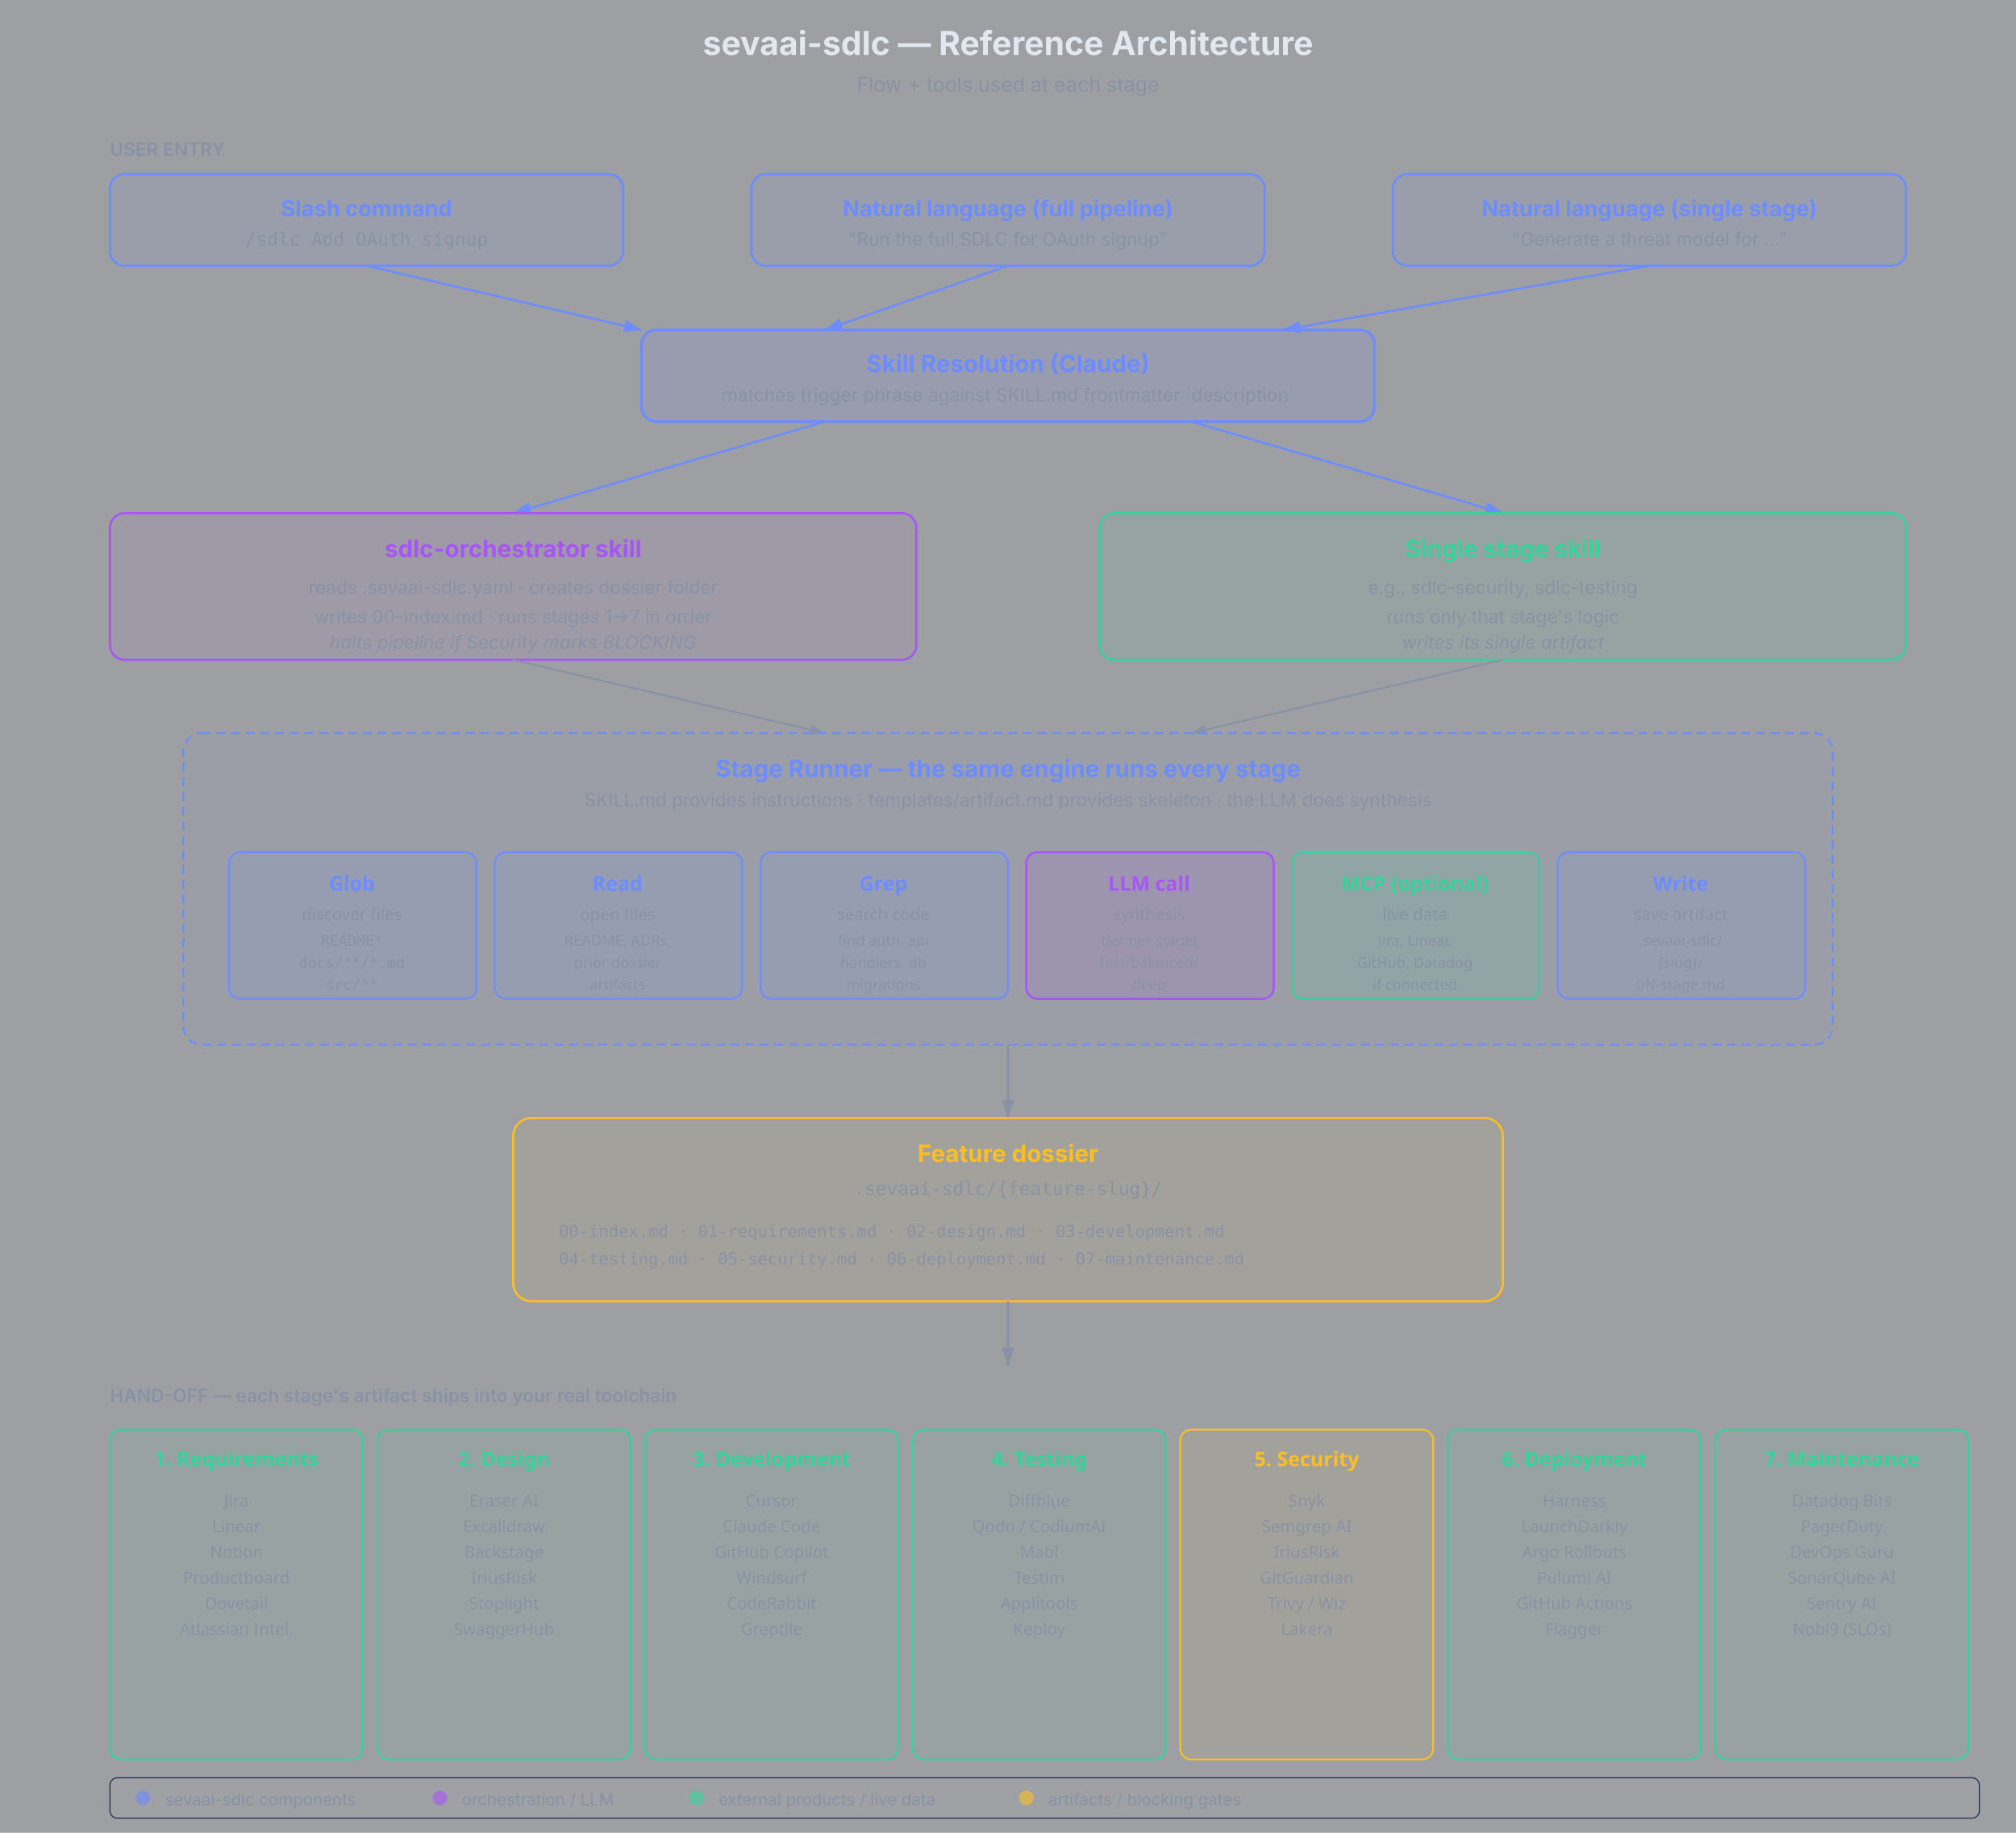
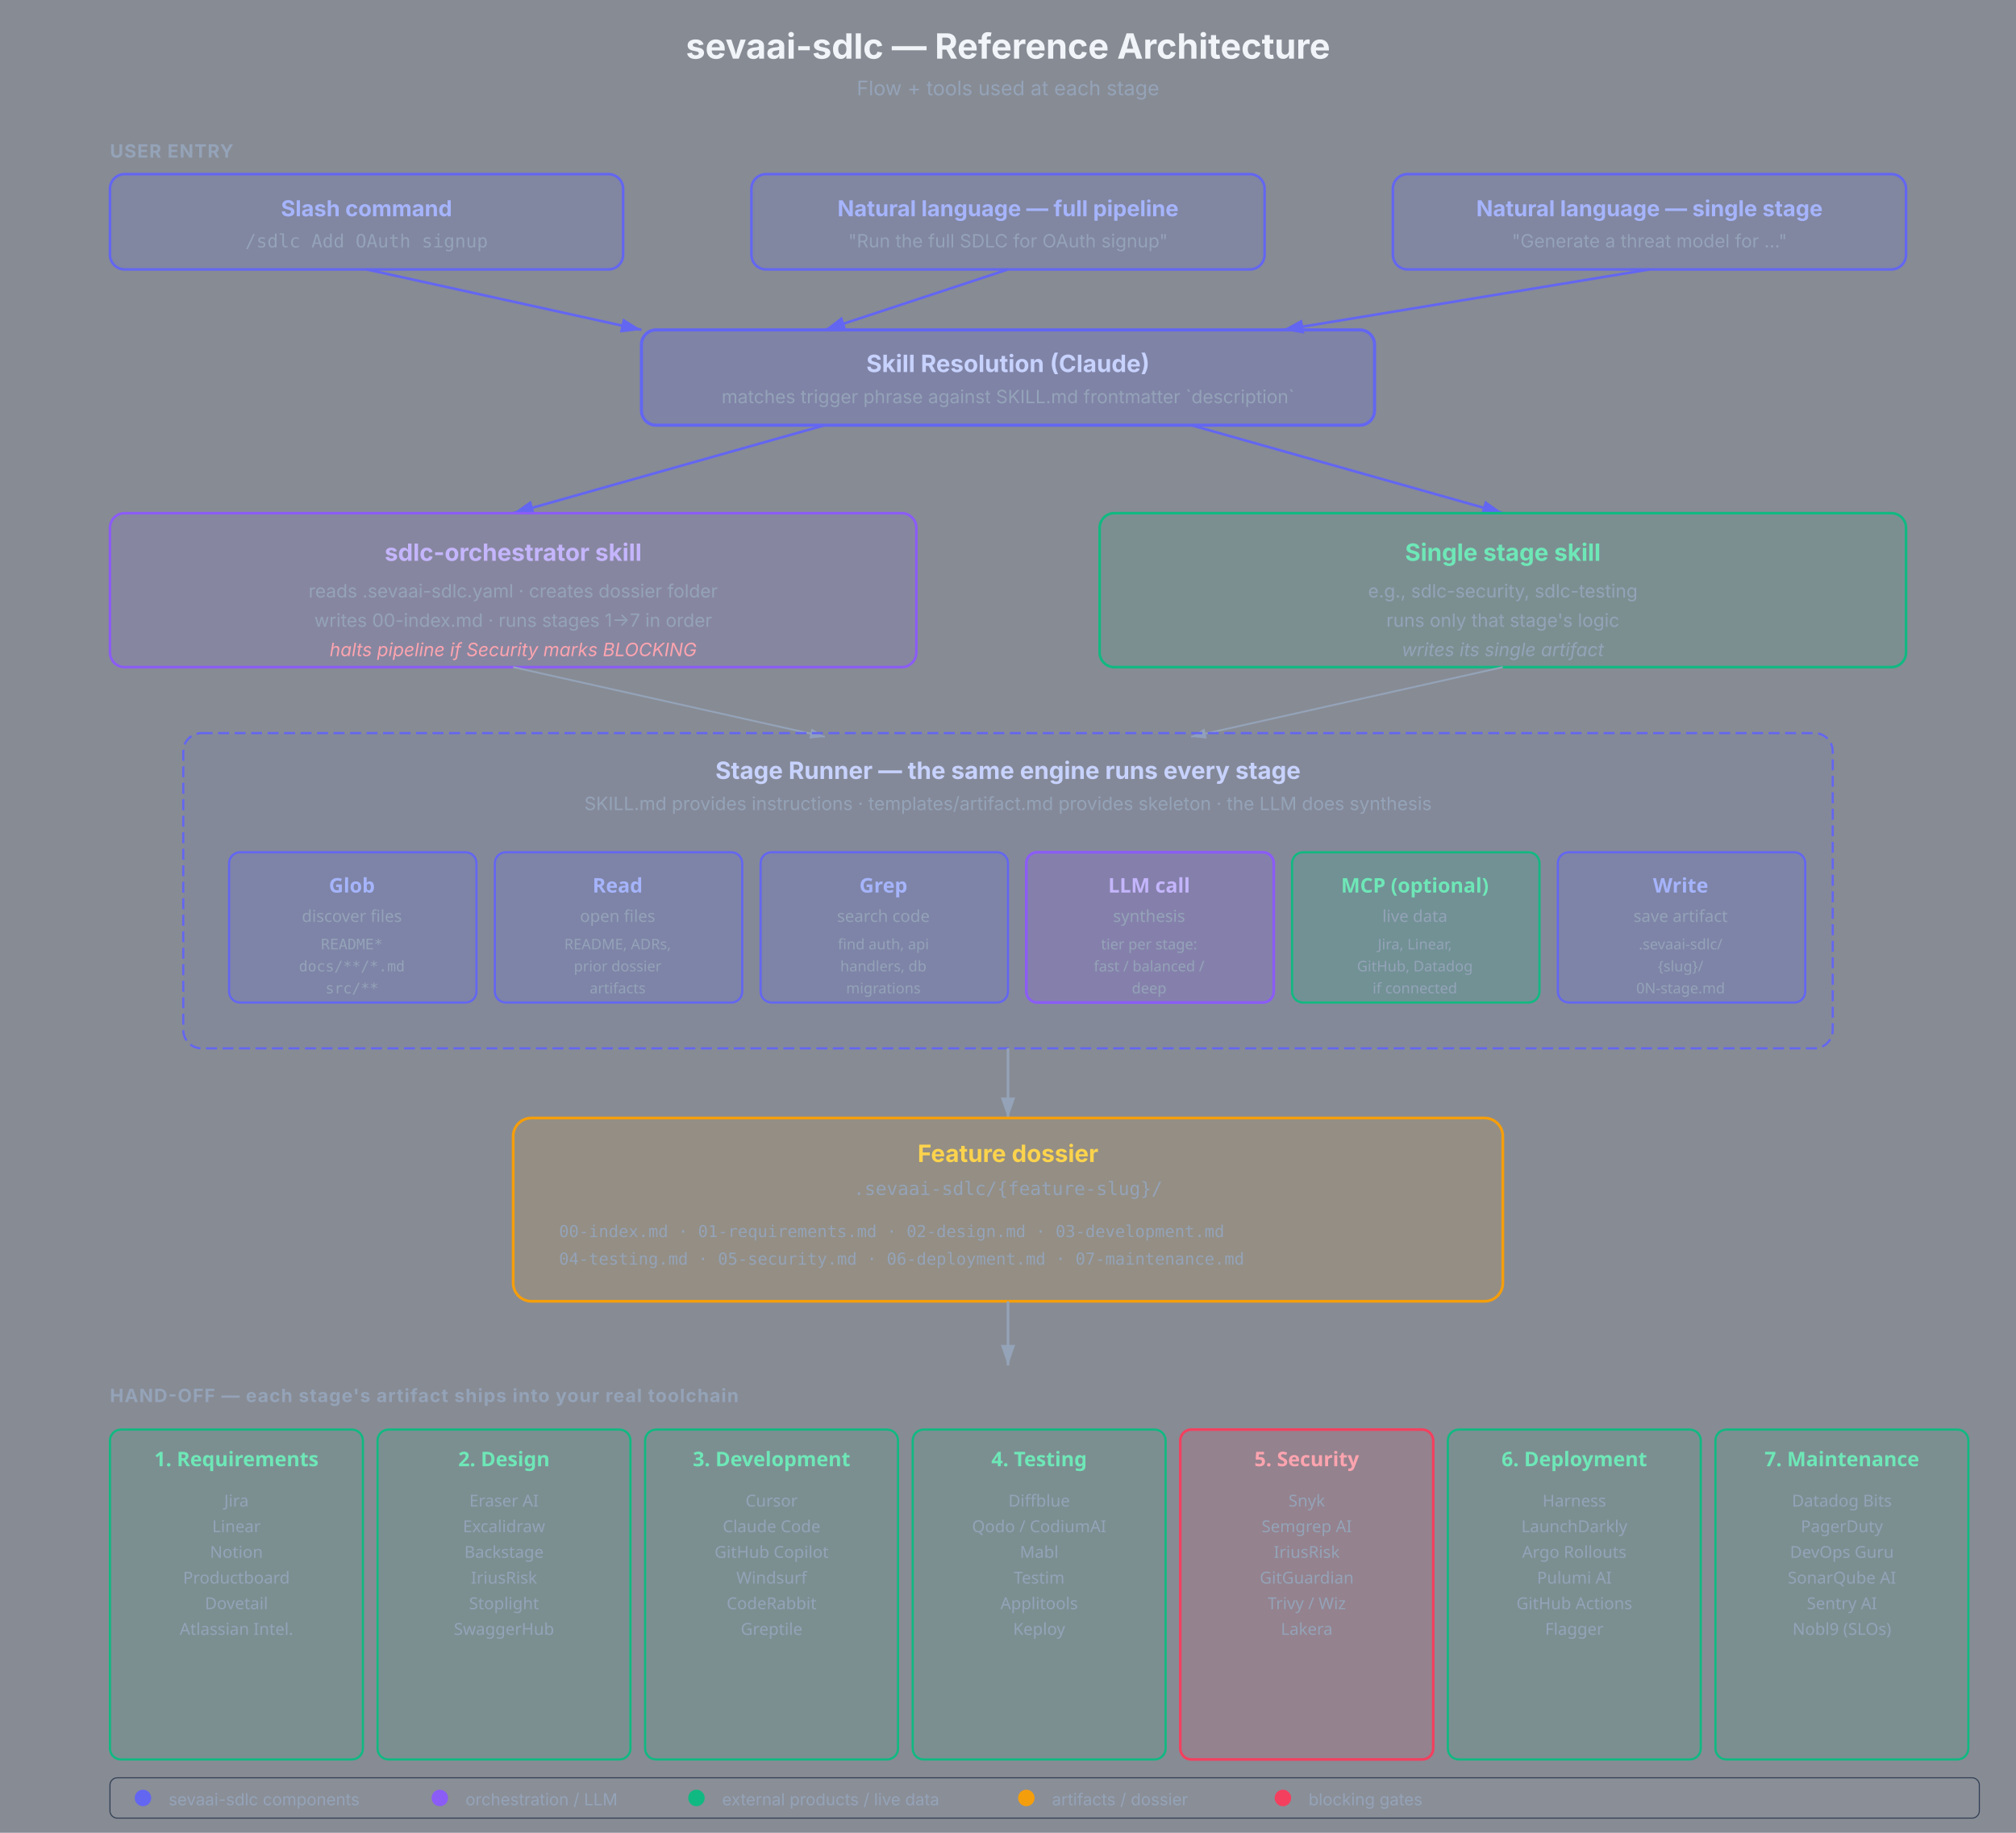
<svg xmlns="http://www.w3.org/2000/svg" viewBox="0 0 1100 1000" role="img" style="font-family: system-ui, -apple-system, sans-serif;">
  <defs>
    <marker id="arrow" viewBox="0 0 10 7" refX="10" refY="3.5" markerWidth="8" markerHeight="6" orient="auto">
-       <path d="M0,0 L10,3.5 L0,7z" fill="#8892a4" />
+       <path d="M0,0 L10,3.5 L0,7z" fill="#94a3b8" />
    </marker>
-     <marker id="arrow-blue" viewBox="0 0 10 7" refX="10" refY="3.5" markerWidth="8" markerHeight="6" orient="auto">
-       <path d="M0,0 L10,3.5 L0,7z" fill="#6c8cff" />
+     <marker id="arrow-indigo" viewBox="0 0 10 7" refX="10" refY="3.5" markerWidth="8" markerHeight="6" orient="auto">
+       <path d="M0,0 L10,3.5 L0,7z" fill="#6366f1" />
    </marker>
  </defs>
-   <rect width="1100" height="1000" fill="var(--bg-color, #0a0e1a)" opacity="0.4" />
-   <text x="550" y="30" text-anchor="middle" fill="var(--text-color, #e2e8f0)" font-size="18" font-weight="700">sevaai-sdlc — Reference Architecture</text>
-   <text x="550" y="50" text-anchor="middle" fill="var(--text-color-secondary, #8892a4)" font-size="11">Flow + tools used at each stage</text>
-   <text x="60" y="85" fill="var(--text-color-secondary, #8892a4)" font-size="10" font-weight="600">USER ENTRY</text>
-   <rect x="60" y="95" width="280" height="50" rx="8" fill="rgba(108,140,255,0.08)" stroke="#6c8cff" stroke-width="1.2" />
-   <text x="200" y="118" text-anchor="middle" fill="#6c8cff" font-size="12" font-weight="700">Slash command</text>
-   <text x="200" y="134" text-anchor="middle" fill="var(--text-color-secondary, #8892a4)" font-size="10" font-family="monospace">/sdlc Add OAuth signup</text>
-   <rect x="410" y="95" width="280" height="50" rx="8" fill="rgba(108,140,255,0.08)" stroke="#6c8cff" stroke-width="1.2" />
-   <text x="550" y="118" text-anchor="middle" fill="#6c8cff" font-size="12" font-weight="700">Natural language (full pipeline)</text>
-   <text x="550" y="134" text-anchor="middle" fill="var(--text-color-secondary, #8892a4)" font-size="10">"Run the full SDLC for OAuth signup"</text>
-   <rect x="760" y="95" width="280" height="50" rx="8" fill="rgba(108,140,255,0.08)" stroke="#6c8cff" stroke-width="1.2" />
-   <text x="900" y="118" text-anchor="middle" fill="#6c8cff" font-size="12" font-weight="700">Natural language (single stage)</text>
-   <text x="900" y="134" text-anchor="middle" fill="var(--text-color-secondary, #8892a4)" font-size="10">"Generate a threat model for ..."</text>
-   <line x1="200" y1="145" x2="350" y2="180" stroke="#6c8cff" stroke-width="1.2" marker-end="url(#arrow-blue)" />
-   <line x1="550" y1="145" x2="450" y2="180" stroke="#6c8cff" stroke-width="1.2" marker-end="url(#arrow-blue)" />
-   <line x1="900" y1="145" x2="700" y2="180" stroke="#6c8cff" stroke-width="1.2" marker-end="url(#arrow-blue)" />
-   <rect x="350" y="180" width="400" height="50" rx="8" fill="rgba(108,140,255,0.12)" stroke="#6c8cff" stroke-width="1.5" />
-   <text x="550" y="203" text-anchor="middle" fill="#6c8cff" font-size="13" font-weight="700">Skill Resolution (Claude)</text>
-   <text x="550" y="219" text-anchor="middle" fill="var(--text-color-secondary, #8892a4)" font-size="10">matches trigger phrase against SKILL.md frontmatter `description`</text>
-   <line x1="450" y1="230" x2="280" y2="280" stroke="#6c8cff" stroke-width="1.2" marker-end="url(#arrow-blue)" />
-   <line x1="650" y1="230" x2="820" y2="280" stroke="#6c8cff" stroke-width="1.2" marker-end="url(#arrow-blue)" />
-   <rect x="60" y="280" width="440" height="80" rx="8" fill="rgba(168,85,247,0.06)" stroke="#a855f7" stroke-width="1.2" />
-   <text x="280" y="304" text-anchor="middle" fill="#a855f7" font-size="13" font-weight="700">sdlc-orchestrator skill</text>
-   <text x="280" y="324" text-anchor="middle" fill="var(--text-color-secondary, #8892a4)" font-size="10">reads .sevaai-sdlc.yaml · creates dossier folder</text>
-   <text x="280" y="340" text-anchor="middle" fill="var(--text-color-secondary, #8892a4)" font-size="10">writes 00-index.md · runs stages 1-&gt;7 in order</text>
-   <text x="280" y="354" text-anchor="middle" fill="var(--text-color-secondary, #8892a4)" font-size="10" font-style="italic">halts pipeline if Security marks BLOCKING</text>
-   <rect x="600" y="280" width="440" height="80" rx="8" fill="rgba(52,211,153,0.06)" stroke="#34d399" stroke-width="1.2" />
-   <text x="820" y="304" text-anchor="middle" fill="#34d399" font-size="13" font-weight="700">Single stage skill</text>
-   <text x="820" y="324" text-anchor="middle" fill="var(--text-color-secondary, #8892a4)" font-size="10">e.g., sdlc-security, sdlc-testing</text>
-   <text x="820" y="340" text-anchor="middle" fill="var(--text-color-secondary, #8892a4)" font-size="10">runs only that stage's logic</text>
-   <text x="820" y="354" text-anchor="middle" fill="var(--text-color-secondary, #8892a4)" font-size="10" font-style="italic">writes its single artifact</text>
-   <line x1="280" y1="360" x2="450" y2="400" stroke="#8892a4" stroke-width="1" marker-end="url(#arrow)" />
-   <line x1="820" y1="360" x2="650" y2="400" stroke="#8892a4" stroke-width="1" marker-end="url(#arrow)" />
-   <rect x="100" y="400" width="900" height="170" rx="10" fill="rgba(108,140,255,0.04)" stroke="#6c8cff" stroke-width="1" stroke-dasharray="5,3" />
-   <text x="550" y="424" text-anchor="middle" fill="#6c8cff" font-size="13" font-weight="700">Stage Runner — the same engine runs every stage</text>
-   <text x="550" y="440" text-anchor="middle" fill="var(--text-color-secondary, #8892a4)" font-size="10">SKILL.md provides instructions · templates/artifact.md provides skeleton · the LLM does synthesis</text>
+   <rect width="1100" height="1000" fill="var(--bg-color, #0f172a)" opacity="0.5" />
+   <text x="550" y="32" text-anchor="middle" fill="var(--text-color, #f1f5f9)" font-size="19" font-weight="700">sevaai-sdlc — Reference Architecture</text>
+   <text x="550" y="52" text-anchor="middle" fill="var(--text-color-secondary, #94a3b8)" font-size="11">Flow + tools used at each stage</text>
+   <text x="60" y="86" fill="var(--text-color-secondary, #94a3b8)" font-size="10" font-weight="700" letter-spacing="0.05em">USER ENTRY</text>
+   <rect x="60" y="95" width="280" height="52" rx="8" fill="rgba(99,102,241,0.14)" stroke="#6366f1" stroke-width="1.4" />
+   <text x="200" y="118" text-anchor="middle" fill="#a5b4fc" font-size="12" font-weight="700">Slash command</text>
+   <text x="200" y="135" text-anchor="middle" fill="var(--text-color-secondary, #94a3b8)" font-size="10" font-family="ui-monospace, SFMono-Regular, Menlo, monospace">/sdlc Add OAuth signup</text>
+   <rect x="410" y="95" width="280" height="52" rx="8" fill="rgba(99,102,241,0.14)" stroke="#6366f1" stroke-width="1.4" />
+   <text x="550" y="118" text-anchor="middle" fill="#a5b4fc" font-size="12" font-weight="700">Natural language — full pipeline</text>
+   <text x="550" y="135" text-anchor="middle" fill="var(--text-color-secondary, #94a3b8)" font-size="10">"Run the full SDLC for OAuth signup"</text>
+   <rect x="760" y="95" width="280" height="52" rx="8" fill="rgba(99,102,241,0.14)" stroke="#6366f1" stroke-width="1.4" />
+   <text x="900" y="118" text-anchor="middle" fill="#a5b4fc" font-size="12" font-weight="700">Natural language — single stage</text>
+   <text x="900" y="135" text-anchor="middle" fill="var(--text-color-secondary, #94a3b8)" font-size="10">"Generate a threat model for ..."</text>
+   <line x1="200" y1="147" x2="350" y2="180" stroke="#6366f1" stroke-width="1.4" marker-end="url(#arrow-indigo)" />
+   <line x1="550" y1="147" x2="450" y2="180" stroke="#6366f1" stroke-width="1.4" marker-end="url(#arrow-indigo)" />
+   <line x1="900" y1="147" x2="700" y2="180" stroke="#6366f1" stroke-width="1.4" marker-end="url(#arrow-indigo)" />
+   <rect x="350" y="180" width="400" height="52" rx="8" fill="rgba(99,102,241,0.20)" stroke="#6366f1" stroke-width="1.7" />
+   <text x="550" y="203" text-anchor="middle" fill="#c7d2fe" font-size="13" font-weight="700">Skill Resolution (Claude)</text>
+   <text x="550" y="220" text-anchor="middle" fill="var(--text-color-secondary, #94a3b8)" font-size="10">matches trigger phrase against SKILL.md frontmatter `description`</text>
+   <line x1="450" y1="232" x2="280" y2="280" stroke="#6366f1" stroke-width="1.4" marker-end="url(#arrow-indigo)" />
+   <line x1="650" y1="232" x2="820" y2="280" stroke="#6366f1" stroke-width="1.4" marker-end="url(#arrow-indigo)" />
+   <rect x="60" y="280" width="440" height="84" rx="8" fill="rgba(139,92,246,0.12)" stroke="#8b5cf6" stroke-width="1.4" />
+   <text x="280" y="306" text-anchor="middle" fill="#c4b5fd" font-size="13" font-weight="700">sdlc-orchestrator skill</text>
+   <text x="280" y="326" text-anchor="middle" fill="var(--text-color-secondary, #94a3b8)" font-size="10">reads .sevaai-sdlc.yaml · creates dossier folder</text>
+   <text x="280" y="342" text-anchor="middle" fill="var(--text-color-secondary, #94a3b8)" font-size="10">writes 00-index.md · runs stages 1-&gt;7 in order</text>
+   <text x="280" y="358" text-anchor="middle" fill="#fda4af" font-size="10" font-style="italic">halts pipeline if Security marks BLOCKING</text>
+   <rect x="600" y="280" width="440" height="84" rx="8" fill="rgba(16,185,129,0.10)" stroke="#10b981" stroke-width="1.4" />
+   <text x="820" y="306" text-anchor="middle" fill="#6ee7b7" font-size="13" font-weight="700">Single stage skill</text>
+   <text x="820" y="326" text-anchor="middle" fill="var(--text-color-secondary, #94a3b8)" font-size="10">e.g., sdlc-security, sdlc-testing</text>
+   <text x="820" y="342" text-anchor="middle" fill="var(--text-color-secondary, #94a3b8)" font-size="10">runs only that stage's logic</text>
+   <text x="820" y="358" text-anchor="middle" fill="var(--text-color-secondary, #94a3b8)" font-size="10" font-style="italic">writes its single artifact</text>
+   <line x1="280" y1="364" x2="450" y2="402" stroke="#94a3b8" stroke-width="1" marker-end="url(#arrow)" />
+   <line x1="820" y1="364" x2="650" y2="402" stroke="#94a3b8" stroke-width="1" marker-end="url(#arrow)" />
+   <rect x="100" y="400" width="900" height="172" rx="10" fill="rgba(99,102,241,0.06)" stroke="#6366f1" stroke-width="1.2" stroke-dasharray="6,3" />
+   <text x="550" y="425" text-anchor="middle" fill="#c7d2fe" font-size="13" font-weight="700">Stage Runner — the same engine runs every stage</text>
+   <text x="550" y="442" text-anchor="middle" fill="var(--text-color-secondary, #94a3b8)" font-size="10">SKILL.md provides instructions · templates/artifact.md provides skeleton · the LLM does synthesis</text>
  <g font-family="system-ui">
-     <rect x="125" y="465" width="135" height="80" rx="6" fill="rgba(108,140,255,0.10)" stroke="#6c8cff" stroke-width="1" />
-     <text x="192" y="486" text-anchor="middle" fill="#6c8cff" font-size="11" font-weight="700">Glob</text>
-     <text x="192" y="502" text-anchor="middle" fill="var(--text-color-secondary, #8892a4)" font-size="9">discover files</text>
-     <text x="192" y="516" text-anchor="middle" fill="var(--text-color-secondary, #8892a4)" font-size="8" font-family="monospace">README*</text>
-     <text x="192" y="528" text-anchor="middle" fill="var(--text-color-secondary, #8892a4)" font-size="8" font-family="monospace">docs/**/*.md</text>
-     <text x="192" y="540" text-anchor="middle" fill="var(--text-color-secondary, #8892a4)" font-size="8" font-family="monospace">src/**</text>
-     <rect x="270" y="465" width="135" height="80" rx="6" fill="rgba(108,140,255,0.10)" stroke="#6c8cff" stroke-width="1" />
-     <text x="337" y="486" text-anchor="middle" fill="#6c8cff" font-size="11" font-weight="700">Read</text>
-     <text x="337" y="502" text-anchor="middle" fill="var(--text-color-secondary, #8892a4)" font-size="9">open files</text>
-     <text x="337" y="516" text-anchor="middle" fill="var(--text-color-secondary, #8892a4)" font-size="8">README, ADRs,</text>
-     <text x="337" y="528" text-anchor="middle" fill="var(--text-color-secondary, #8892a4)" font-size="8">prior dossier</text>
-     <text x="337" y="540" text-anchor="middle" fill="var(--text-color-secondary, #8892a4)" font-size="8">artifacts</text>
-     <rect x="415" y="465" width="135" height="80" rx="6" fill="rgba(108,140,255,0.10)" stroke="#6c8cff" stroke-width="1" />
-     <text x="482" y="486" text-anchor="middle" fill="#6c8cff" font-size="11" font-weight="700">Grep</text>
-     <text x="482" y="502" text-anchor="middle" fill="var(--text-color-secondary, #8892a4)" font-size="9">search code</text>
-     <text x="482" y="516" text-anchor="middle" fill="var(--text-color-secondary, #8892a4)" font-size="8">find auth, api</text>
-     <text x="482" y="528" text-anchor="middle" fill="var(--text-color-secondary, #8892a4)" font-size="8">handlers, db</text>
-     <text x="482" y="540" text-anchor="middle" fill="var(--text-color-secondary, #8892a4)" font-size="8">migrations</text>
-     <rect x="560" y="465" width="135" height="80" rx="6" fill="rgba(168,85,247,0.12)" stroke="#a855f7" stroke-width="1.2" />
-     <text x="627" y="486" text-anchor="middle" fill="#a855f7" font-size="11" font-weight="700">LLM call</text>
-     <text x="627" y="502" text-anchor="middle" fill="var(--text-color-secondary, #8892a4)" font-size="9">synthesis</text>
-     <text x="627" y="516" text-anchor="middle" fill="var(--text-color-secondary, #8892a4)" font-size="8">tier per stage:</text>
-     <text x="627" y="528" text-anchor="middle" fill="var(--text-color-secondary, #8892a4)" font-size="8">fast/balanced/</text>
-     <text x="627" y="540" text-anchor="middle" fill="var(--text-color-secondary, #8892a4)" font-size="8">deep</text>
-     <rect x="705" y="465" width="135" height="80" rx="6" fill="rgba(52,211,153,0.10)" stroke="#34d399" stroke-width="1" />
-     <text x="772" y="486" text-anchor="middle" fill="#34d399" font-size="11" font-weight="700">MCP (optional)</text>
-     <text x="772" y="502" text-anchor="middle" fill="var(--text-color-secondary, #8892a4)" font-size="9">live data</text>
-     <text x="772" y="516" text-anchor="middle" fill="var(--text-color-secondary, #8892a4)" font-size="8">Jira, Linear,</text>
-     <text x="772" y="528" text-anchor="middle" fill="var(--text-color-secondary, #8892a4)" font-size="8">GitHub, Datadog</text>
-     <text x="772" y="540" text-anchor="middle" fill="var(--text-color-secondary, #8892a4)" font-size="8">if connected</text>
-     <rect x="850" y="465" width="135" height="80" rx="6" fill="rgba(108,140,255,0.10)" stroke="#6c8cff" stroke-width="1" />
-     <text x="917" y="486" text-anchor="middle" fill="#6c8cff" font-size="11" font-weight="700">Write</text>
-     <text x="917" y="502" text-anchor="middle" fill="var(--text-color-secondary, #8892a4)" font-size="9">save artifact</text>
-     <text x="917" y="516" text-anchor="middle" fill="var(--text-color-secondary, #8892a4)" font-size="8">.sevaai-sdlc/</text>
-     <text x="917" y="528" text-anchor="middle" fill="var(--text-color-secondary, #8892a4)" font-size="8">{slug}/</text>
-     <text x="917" y="540" text-anchor="middle" fill="var(--text-color-secondary, #8892a4)" font-size="8">0N-stage.md</text>
+     <rect x="125" y="465" width="135" height="82" rx="6" fill="rgba(99,102,241,0.16)" stroke="#6366f1" stroke-width="1.2" />
+     <text x="192" y="487" text-anchor="middle" fill="#a5b4fc" font-size="11" font-weight="700">Glob</text>
+     <text x="192" y="503" text-anchor="middle" fill="var(--text-color-secondary, #94a3b8)" font-size="9">discover files</text>
+     <text x="192" y="518" text-anchor="middle" fill="var(--text-color-secondary, #94a3b8)" font-size="8" font-family="ui-monospace, monospace">README*</text>
+     <text x="192" y="530" text-anchor="middle" fill="var(--text-color-secondary, #94a3b8)" font-size="8" font-family="ui-monospace, monospace">docs/**/*.md</text>
+     <text x="192" y="542" text-anchor="middle" fill="var(--text-color-secondary, #94a3b8)" font-size="8" font-family="ui-monospace, monospace">src/**</text>
+     <rect x="270" y="465" width="135" height="82" rx="6" fill="rgba(99,102,241,0.16)" stroke="#6366f1" stroke-width="1.2" />
+     <text x="337" y="487" text-anchor="middle" fill="#a5b4fc" font-size="11" font-weight="700">Read</text>
+     <text x="337" y="503" text-anchor="middle" fill="var(--text-color-secondary, #94a3b8)" font-size="9">open files</text>
+     <text x="337" y="518" text-anchor="middle" fill="var(--text-color-secondary, #94a3b8)" font-size="8">README, ADRs,</text>
+     <text x="337" y="530" text-anchor="middle" fill="var(--text-color-secondary, #94a3b8)" font-size="8">prior dossier</text>
+     <text x="337" y="542" text-anchor="middle" fill="var(--text-color-secondary, #94a3b8)" font-size="8">artifacts</text>
+     <rect x="415" y="465" width="135" height="82" rx="6" fill="rgba(99,102,241,0.16)" stroke="#6366f1" stroke-width="1.2" />
+     <text x="482" y="487" text-anchor="middle" fill="#a5b4fc" font-size="11" font-weight="700">Grep</text>
+     <text x="482" y="503" text-anchor="middle" fill="var(--text-color-secondary, #94a3b8)" font-size="9">search code</text>
+     <text x="482" y="518" text-anchor="middle" fill="var(--text-color-secondary, #94a3b8)" font-size="8">find auth, api</text>
+     <text x="482" y="530" text-anchor="middle" fill="var(--text-color-secondary, #94a3b8)" font-size="8">handlers, db</text>
+     <text x="482" y="542" text-anchor="middle" fill="var(--text-color-secondary, #94a3b8)" font-size="8">migrations</text>
+     <rect x="560" y="465" width="135" height="82" rx="6" fill="rgba(139,92,246,0.20)" stroke="#8b5cf6" stroke-width="1.5" />
+     <text x="627" y="487" text-anchor="middle" fill="#c4b5fd" font-size="11" font-weight="700">LLM call</text>
+     <text x="627" y="503" text-anchor="middle" fill="var(--text-color-secondary, #94a3b8)" font-size="9">synthesis</text>
+     <text x="627" y="518" text-anchor="middle" fill="var(--text-color-secondary, #94a3b8)" font-size="8">tier per stage:</text>
+     <text x="627" y="530" text-anchor="middle" fill="var(--text-color-secondary, #94a3b8)" font-size="8">fast / balanced /</text>
+     <text x="627" y="542" text-anchor="middle" fill="var(--text-color-secondary, #94a3b8)" font-size="8">deep</text>
+     <rect x="705" y="465" width="135" height="82" rx="6" fill="rgba(16,185,129,0.16)" stroke="#10b981" stroke-width="1.2" />
+     <text x="772" y="487" text-anchor="middle" fill="#6ee7b7" font-size="11" font-weight="700">MCP (optional)</text>
+     <text x="772" y="503" text-anchor="middle" fill="var(--text-color-secondary, #94a3b8)" font-size="9">live data</text>
+     <text x="772" y="518" text-anchor="middle" fill="var(--text-color-secondary, #94a3b8)" font-size="8">Jira, Linear,</text>
+     <text x="772" y="530" text-anchor="middle" fill="var(--text-color-secondary, #94a3b8)" font-size="8">GitHub, Datadog</text>
+     <text x="772" y="542" text-anchor="middle" fill="var(--text-color-secondary, #94a3b8)" font-size="8">if connected</text>
+     <rect x="850" y="465" width="135" height="82" rx="6" fill="rgba(99,102,241,0.16)" stroke="#6366f1" stroke-width="1.2" />
+     <text x="917" y="487" text-anchor="middle" fill="#a5b4fc" font-size="11" font-weight="700">Write</text>
+     <text x="917" y="503" text-anchor="middle" fill="var(--text-color-secondary, #94a3b8)" font-size="9">save artifact</text>
+     <text x="917" y="518" text-anchor="middle" fill="var(--text-color-secondary, #94a3b8)" font-size="8">.sevaai-sdlc/</text>
+     <text x="917" y="530" text-anchor="middle" fill="var(--text-color-secondary, #94a3b8)" font-size="8">{slug}/</text>
+     <text x="917" y="542" text-anchor="middle" fill="var(--text-color-secondary, #94a3b8)" font-size="8">0N-stage.md</text>
  </g>
-   <line x1="550" y1="570" x2="550" y2="610" stroke="#8892a4" stroke-width="1.2" marker-end="url(#arrow)" />
-   <rect x="280" y="610" width="540" height="100" rx="10" fill="rgba(251,191,36,0.06)" stroke="#fbbf24" stroke-width="1.2" />
-   <text x="550" y="634" text-anchor="middle" fill="#fbbf24" font-size="13" font-weight="700">Feature dossier</text>
-   <text x="550" y="652" text-anchor="middle" fill="var(--text-color-secondary, #8892a4)" font-size="10" font-family="monospace">.sevaai-sdlc/{feature-slug}/</text>
-   <text x="305" y="675" fill="var(--text-color-secondary, #8892a4)" font-size="9" font-family="monospace">00-index.md  ·  01-requirements.md  ·  02-design.md  ·  03-development.md</text>
-   <text x="305" y="690" fill="var(--text-color-secondary, #8892a4)" font-size="9" font-family="monospace">04-testing.md  ·  05-security.md  ·  06-deployment.md  ·  07-maintenance.md</text>
-   <line x1="550" y1="710" x2="550" y2="745" stroke="#8892a4" stroke-width="1.2" marker-end="url(#arrow)" />
-   <text x="60" y="765" fill="var(--text-color-secondary, #8892a4)" font-size="10" font-weight="600">HAND-OFF — each stage's artifact ships into your real toolchain</text>
+   <line x1="550" y1="572" x2="550" y2="610" stroke="#94a3b8" stroke-width="1.4" marker-end="url(#arrow)" />
+   <rect x="280" y="610" width="540" height="100" rx="10" fill="rgba(245,158,11,0.12)" stroke="#f59e0b" stroke-width="1.5" />
+   <text x="550" y="634" text-anchor="middle" fill="#fcd34d" font-size="13" font-weight="700">Feature dossier</text>
+   <text x="550" y="652" text-anchor="middle" fill="var(--text-color-secondary, #94a3b8)" font-size="10" font-family="ui-monospace, monospace">.sevaai-sdlc/{feature-slug}/</text>
+   <text x="305" y="675" fill="var(--text-color-secondary, #94a3b8)" font-size="9" font-family="ui-monospace, monospace">00-index.md  ·  01-requirements.md  ·  02-design.md  ·  03-development.md</text>
+   <text x="305" y="690" fill="var(--text-color-secondary, #94a3b8)" font-size="9" font-family="ui-monospace, monospace">04-testing.md  ·  05-security.md  ·  06-deployment.md  ·  07-maintenance.md</text>
+   <line x1="550" y1="710" x2="550" y2="745" stroke="#94a3b8" stroke-width="1.4" marker-end="url(#arrow)" />
+   <text x="60" y="765" fill="var(--text-color-secondary, #94a3b8)" font-size="10" font-weight="700" letter-spacing="0.05em">HAND-OFF — each stage's artifact ships into your real toolchain</text>
  <g font-family="system-ui">
-     <rect x="60" y="780" width="138" height="180" rx="6" fill="rgba(52,211,153,0.05)" stroke="#34d399" stroke-width="1" />
-     <text x="129" y="800" text-anchor="middle" fill="#34d399" font-size="11" font-weight="700">1. Requirements</text>
-     <text x="129" y="822" text-anchor="middle" fill="var(--text-color-secondary, #8892a4)" font-size="9">Jira</text>
-     <text x="129" y="836" text-anchor="middle" fill="var(--text-color-secondary, #8892a4)" font-size="9">Linear</text>
-     <text x="129" y="850" text-anchor="middle" fill="var(--text-color-secondary, #8892a4)" font-size="9">Notion</text>
-     <text x="129" y="864" text-anchor="middle" fill="var(--text-color-secondary, #8892a4)" font-size="9">Productboard</text>
-     <text x="129" y="878" text-anchor="middle" fill="var(--text-color-secondary, #8892a4)" font-size="9">Dovetail</text>
-     <text x="129" y="892" text-anchor="middle" fill="var(--text-color-secondary, #8892a4)" font-size="9">Atlassian Intel.</text>
-     <rect x="206" y="780" width="138" height="180" rx="6" fill="rgba(52,211,153,0.05)" stroke="#34d399" stroke-width="1" />
-     <text x="275" y="800" text-anchor="middle" fill="#34d399" font-size="11" font-weight="700">2. Design</text>
-     <text x="275" y="822" text-anchor="middle" fill="var(--text-color-secondary, #8892a4)" font-size="9">Eraser AI</text>
-     <text x="275" y="836" text-anchor="middle" fill="var(--text-color-secondary, #8892a4)" font-size="9">Excalidraw</text>
-     <text x="275" y="850" text-anchor="middle" fill="var(--text-color-secondary, #8892a4)" font-size="9">Backstage</text>
-     <text x="275" y="864" text-anchor="middle" fill="var(--text-color-secondary, #8892a4)" font-size="9">IriusRisk</text>
-     <text x="275" y="878" text-anchor="middle" fill="var(--text-color-secondary, #8892a4)" font-size="9">Stoplight</text>
-     <text x="275" y="892" text-anchor="middle" fill="var(--text-color-secondary, #8892a4)" font-size="9">SwaggerHub</text>
-     <rect x="352" y="780" width="138" height="180" rx="6" fill="rgba(52,211,153,0.05)" stroke="#34d399" stroke-width="1" />
-     <text x="421" y="800" text-anchor="middle" fill="#34d399" font-size="11" font-weight="700">3. Development</text>
-     <text x="421" y="822" text-anchor="middle" fill="var(--text-color-secondary, #8892a4)" font-size="9">Cursor</text>
-     <text x="421" y="836" text-anchor="middle" fill="var(--text-color-secondary, #8892a4)" font-size="9">Claude Code</text>
-     <text x="421" y="850" text-anchor="middle" fill="var(--text-color-secondary, #8892a4)" font-size="9">GitHub Copilot</text>
-     <text x="421" y="864" text-anchor="middle" fill="var(--text-color-secondary, #8892a4)" font-size="9">Windsurf</text>
-     <text x="421" y="878" text-anchor="middle" fill="var(--text-color-secondary, #8892a4)" font-size="9">CodeRabbit</text>
-     <text x="421" y="892" text-anchor="middle" fill="var(--text-color-secondary, #8892a4)" font-size="9">Greptile</text>
-     <rect x="498" y="780" width="138" height="180" rx="6" fill="rgba(52,211,153,0.05)" stroke="#34d399" stroke-width="1" />
-     <text x="567" y="800" text-anchor="middle" fill="#34d399" font-size="11" font-weight="700">4. Testing</text>
-     <text x="567" y="822" text-anchor="middle" fill="var(--text-color-secondary, #8892a4)" font-size="9">Diffblue</text>
-     <text x="567" y="836" text-anchor="middle" fill="var(--text-color-secondary, #8892a4)" font-size="9">Qodo / CodiumAI</text>
-     <text x="567" y="850" text-anchor="middle" fill="var(--text-color-secondary, #8892a4)" font-size="9">Mabl</text>
-     <text x="567" y="864" text-anchor="middle" fill="var(--text-color-secondary, #8892a4)" font-size="9">Testim</text>
-     <text x="567" y="878" text-anchor="middle" fill="var(--text-color-secondary, #8892a4)" font-size="9">Applitools</text>
-     <text x="567" y="892" text-anchor="middle" fill="var(--text-color-secondary, #8892a4)" font-size="9">Keploy</text>
-     <rect x="644" y="780" width="138" height="180" rx="6" fill="rgba(251,191,36,0.05)" stroke="#fbbf24" stroke-width="1" />
-     <text x="713" y="800" text-anchor="middle" fill="#fbbf24" font-size="11" font-weight="700">5. Security</text>
-     <text x="713" y="822" text-anchor="middle" fill="var(--text-color-secondary, #8892a4)" font-size="9">Snyk</text>
-     <text x="713" y="836" text-anchor="middle" fill="var(--text-color-secondary, #8892a4)" font-size="9">Semgrep AI</text>
-     <text x="713" y="850" text-anchor="middle" fill="var(--text-color-secondary, #8892a4)" font-size="9">IriusRisk</text>
-     <text x="713" y="864" text-anchor="middle" fill="var(--text-color-secondary, #8892a4)" font-size="9">GitGuardian</text>
-     <text x="713" y="878" text-anchor="middle" fill="var(--text-color-secondary, #8892a4)" font-size="9">Trivy / Wiz</text>
-     <text x="713" y="892" text-anchor="middle" fill="var(--text-color-secondary, #8892a4)" font-size="9">Lakera</text>
-     <rect x="790" y="780" width="138" height="180" rx="6" fill="rgba(52,211,153,0.05)" stroke="#34d399" stroke-width="1" />
-     <text x="859" y="800" text-anchor="middle" fill="#34d399" font-size="11" font-weight="700">6. Deployment</text>
-     <text x="859" y="822" text-anchor="middle" fill="var(--text-color-secondary, #8892a4)" font-size="9">Harness</text>
-     <text x="859" y="836" text-anchor="middle" fill="var(--text-color-secondary, #8892a4)" font-size="9">LaunchDarkly</text>
-     <text x="859" y="850" text-anchor="middle" fill="var(--text-color-secondary, #8892a4)" font-size="9">Argo Rollouts</text>
-     <text x="859" y="864" text-anchor="middle" fill="var(--text-color-secondary, #8892a4)" font-size="9">Pulumi AI</text>
-     <text x="859" y="878" text-anchor="middle" fill="var(--text-color-secondary, #8892a4)" font-size="9">GitHub Actions</text>
-     <text x="859" y="892" text-anchor="middle" fill="var(--text-color-secondary, #8892a4)" font-size="9">Flagger</text>
-     <rect x="936" y="780" width="138" height="180" rx="6" fill="rgba(52,211,153,0.05)" stroke="#34d399" stroke-width="1" />
-     <text x="1005" y="800" text-anchor="middle" fill="#34d399" font-size="11" font-weight="700">7. Maintenance</text>
-     <text x="1005" y="822" text-anchor="middle" fill="var(--text-color-secondary, #8892a4)" font-size="9">Datadog Bits</text>
-     <text x="1005" y="836" text-anchor="middle" fill="var(--text-color-secondary, #8892a4)" font-size="9">PagerDuty</text>
-     <text x="1005" y="850" text-anchor="middle" fill="var(--text-color-secondary, #8892a4)" font-size="9">DevOps Guru</text>
-     <text x="1005" y="864" text-anchor="middle" fill="var(--text-color-secondary, #8892a4)" font-size="9">SonarQube AI</text>
-     <text x="1005" y="878" text-anchor="middle" fill="var(--text-color-secondary, #8892a4)" font-size="9">Sentry AI</text>
-     <text x="1005" y="892" text-anchor="middle" fill="var(--text-color-secondary, #8892a4)" font-size="9">Nobl9 (SLOs)</text>
+     <rect x="60" y="780" width="138" height="180" rx="6" fill="rgba(16,185,129,0.10)" stroke="#10b981" stroke-width="1.2" />
+     <text x="129" y="800" text-anchor="middle" fill="#6ee7b7" font-size="11" font-weight="700">1. Requirements</text>
+     <text x="129" y="822" text-anchor="middle" fill="var(--text-color-secondary, #94a3b8)" font-size="9">Jira</text>
+     <text x="129" y="836" text-anchor="middle" fill="var(--text-color-secondary, #94a3b8)" font-size="9">Linear</text>
+     <text x="129" y="850" text-anchor="middle" fill="var(--text-color-secondary, #94a3b8)" font-size="9">Notion</text>
+     <text x="129" y="864" text-anchor="middle" fill="var(--text-color-secondary, #94a3b8)" font-size="9">Productboard</text>
+     <text x="129" y="878" text-anchor="middle" fill="var(--text-color-secondary, #94a3b8)" font-size="9">Dovetail</text>
+     <text x="129" y="892" text-anchor="middle" fill="var(--text-color-secondary, #94a3b8)" font-size="9">Atlassian Intel.</text>
+     <rect x="206" y="780" width="138" height="180" rx="6" fill="rgba(16,185,129,0.10)" stroke="#10b981" stroke-width="1.2" />
+     <text x="275" y="800" text-anchor="middle" fill="#6ee7b7" font-size="11" font-weight="700">2. Design</text>
+     <text x="275" y="822" text-anchor="middle" fill="var(--text-color-secondary, #94a3b8)" font-size="9">Eraser AI</text>
+     <text x="275" y="836" text-anchor="middle" fill="var(--text-color-secondary, #94a3b8)" font-size="9">Excalidraw</text>
+     <text x="275" y="850" text-anchor="middle" fill="var(--text-color-secondary, #94a3b8)" font-size="9">Backstage</text>
+     <text x="275" y="864" text-anchor="middle" fill="var(--text-color-secondary, #94a3b8)" font-size="9">IriusRisk</text>
+     <text x="275" y="878" text-anchor="middle" fill="var(--text-color-secondary, #94a3b8)" font-size="9">Stoplight</text>
+     <text x="275" y="892" text-anchor="middle" fill="var(--text-color-secondary, #94a3b8)" font-size="9">SwaggerHub</text>
+     <rect x="352" y="780" width="138" height="180" rx="6" fill="rgba(16,185,129,0.10)" stroke="#10b981" stroke-width="1.2" />
+     <text x="421" y="800" text-anchor="middle" fill="#6ee7b7" font-size="11" font-weight="700">3. Development</text>
+     <text x="421" y="822" text-anchor="middle" fill="var(--text-color-secondary, #94a3b8)" font-size="9">Cursor</text>
+     <text x="421" y="836" text-anchor="middle" fill="var(--text-color-secondary, #94a3b8)" font-size="9">Claude Code</text>
+     <text x="421" y="850" text-anchor="middle" fill="var(--text-color-secondary, #94a3b8)" font-size="9">GitHub Copilot</text>
+     <text x="421" y="864" text-anchor="middle" fill="var(--text-color-secondary, #94a3b8)" font-size="9">Windsurf</text>
+     <text x="421" y="878" text-anchor="middle" fill="var(--text-color-secondary, #94a3b8)" font-size="9">CodeRabbit</text>
+     <text x="421" y="892" text-anchor="middle" fill="var(--text-color-secondary, #94a3b8)" font-size="9">Greptile</text>
+     <rect x="498" y="780" width="138" height="180" rx="6" fill="rgba(16,185,129,0.10)" stroke="#10b981" stroke-width="1.2" />
+     <text x="567" y="800" text-anchor="middle" fill="#6ee7b7" font-size="11" font-weight="700">4. Testing</text>
+     <text x="567" y="822" text-anchor="middle" fill="var(--text-color-secondary, #94a3b8)" font-size="9">Diffblue</text>
+     <text x="567" y="836" text-anchor="middle" fill="var(--text-color-secondary, #94a3b8)" font-size="9">Qodo / CodiumAI</text>
+     <text x="567" y="850" text-anchor="middle" fill="var(--text-color-secondary, #94a3b8)" font-size="9">Mabl</text>
+     <text x="567" y="864" text-anchor="middle" fill="var(--text-color-secondary, #94a3b8)" font-size="9">Testim</text>
+     <text x="567" y="878" text-anchor="middle" fill="var(--text-color-secondary, #94a3b8)" font-size="9">Applitools</text>
+     <text x="567" y="892" text-anchor="middle" fill="var(--text-color-secondary, #94a3b8)" font-size="9">Keploy</text>
+     <rect x="644" y="780" width="138" height="180" rx="6" fill="rgba(244,63,94,0.12)" stroke="#f43f5e" stroke-width="1.4" />
+     <text x="713" y="800" text-anchor="middle" fill="#fda4af" font-size="11" font-weight="700">5. Security</text>
+     <text x="713" y="822" text-anchor="middle" fill="var(--text-color-secondary, #94a3b8)" font-size="9">Snyk</text>
+     <text x="713" y="836" text-anchor="middle" fill="var(--text-color-secondary, #94a3b8)" font-size="9">Semgrep AI</text>
+     <text x="713" y="850" text-anchor="middle" fill="var(--text-color-secondary, #94a3b8)" font-size="9">IriusRisk</text>
+     <text x="713" y="864" text-anchor="middle" fill="var(--text-color-secondary, #94a3b8)" font-size="9">GitGuardian</text>
+     <text x="713" y="878" text-anchor="middle" fill="var(--text-color-secondary, #94a3b8)" font-size="9">Trivy / Wiz</text>
+     <text x="713" y="892" text-anchor="middle" fill="var(--text-color-secondary, #94a3b8)" font-size="9">Lakera</text>
+     <rect x="790" y="780" width="138" height="180" rx="6" fill="rgba(16,185,129,0.10)" stroke="#10b981" stroke-width="1.2" />
+     <text x="859" y="800" text-anchor="middle" fill="#6ee7b7" font-size="11" font-weight="700">6. Deployment</text>
+     <text x="859" y="822" text-anchor="middle" fill="var(--text-color-secondary, #94a3b8)" font-size="9">Harness</text>
+     <text x="859" y="836" text-anchor="middle" fill="var(--text-color-secondary, #94a3b8)" font-size="9">LaunchDarkly</text>
+     <text x="859" y="850" text-anchor="middle" fill="var(--text-color-secondary, #94a3b8)" font-size="9">Argo Rollouts</text>
+     <text x="859" y="864" text-anchor="middle" fill="var(--text-color-secondary, #94a3b8)" font-size="9">Pulumi AI</text>
+     <text x="859" y="878" text-anchor="middle" fill="var(--text-color-secondary, #94a3b8)" font-size="9">GitHub Actions</text>
+     <text x="859" y="892" text-anchor="middle" fill="var(--text-color-secondary, #94a3b8)" font-size="9">Flagger</text>
+     <rect x="936" y="780" width="138" height="180" rx="6" fill="rgba(16,185,129,0.10)" stroke="#10b981" stroke-width="1.2" />
+     <text x="1005" y="800" text-anchor="middle" fill="#6ee7b7" font-size="11" font-weight="700">7. Maintenance</text>
+     <text x="1005" y="822" text-anchor="middle" fill="var(--text-color-secondary, #94a3b8)" font-size="9">Datadog Bits</text>
+     <text x="1005" y="836" text-anchor="middle" fill="var(--text-color-secondary, #94a3b8)" font-size="9">PagerDuty</text>
+     <text x="1005" y="850" text-anchor="middle" fill="var(--text-color-secondary, #94a3b8)" font-size="9">DevOps Guru</text>
+     <text x="1005" y="864" text-anchor="middle" fill="var(--text-color-secondary, #94a3b8)" font-size="9">SonarQube AI</text>
+     <text x="1005" y="878" text-anchor="middle" fill="var(--text-color-secondary, #94a3b8)" font-size="9">Sentry AI</text>
+     <text x="1005" y="892" text-anchor="middle" fill="var(--text-color-secondary, #94a3b8)" font-size="9">Nobl9 (SLOs)</text>
  </g>
-   <rect x="60" y="970" width="1020" height="22" rx="4" fill="rgba(255,255,255,0.02)" stroke="var(--border-color, #2a3050)" stroke-width="0.6" />
-   <circle cx="78" cy="981" r="4" fill="#6c8cff" opacity="0.6" />
-   <text x="90" y="985" fill="var(--text-color-secondary, #8892a4)" font-size="9">sevaai-sdlc components</text>
-   <circle cx="240" cy="981" r="4" fill="#a855f7" opacity="0.6" />
-   <text x="252" y="985" fill="var(--text-color-secondary, #8892a4)" font-size="9">orchestration / LLM</text>
-   <circle cx="380" cy="981" r="4" fill="#34d399" opacity="0.6" />
-   <text x="392" y="985" fill="var(--text-color-secondary, #8892a4)" font-size="9">external products / live data</text>
-   <circle cx="560" cy="981" r="4" fill="#fbbf24" opacity="0.6" />
-   <text x="572" y="985" fill="var(--text-color-secondary, #8892a4)" font-size="9">artifacts / blocking gates</text>
+   <rect x="60" y="970" width="1020" height="22" rx="4" fill="rgba(255,255,255,0.03)" stroke="var(--border-color, #334155)" stroke-width="0.6" />
+   <circle cx="78" cy="981" r="4.5" fill="#6366f1" />
+   <text x="92" y="985" fill="var(--text-color-secondary, #94a3b8)" font-size="9">sevaai-sdlc components</text>
+   <circle cx="240" cy="981" r="4.5" fill="#8b5cf6" />
+   <text x="254" y="985" fill="var(--text-color-secondary, #94a3b8)" font-size="9">orchestration / LLM</text>
+   <circle cx="380" cy="981" r="4.5" fill="#10b981" />
+   <text x="394" y="985" fill="var(--text-color-secondary, #94a3b8)" font-size="9">external products / live data</text>
+   <circle cx="560" cy="981" r="4.5" fill="#f59e0b" />
+   <text x="574" y="985" fill="var(--text-color-secondary, #94a3b8)" font-size="9">artifacts / dossier</text>
+   <circle cx="700" cy="981" r="4.5" fill="#f43f5e" />
+   <text x="714" y="985" fill="var(--text-color-secondary, #94a3b8)" font-size="9">blocking gates</text>
</svg>
